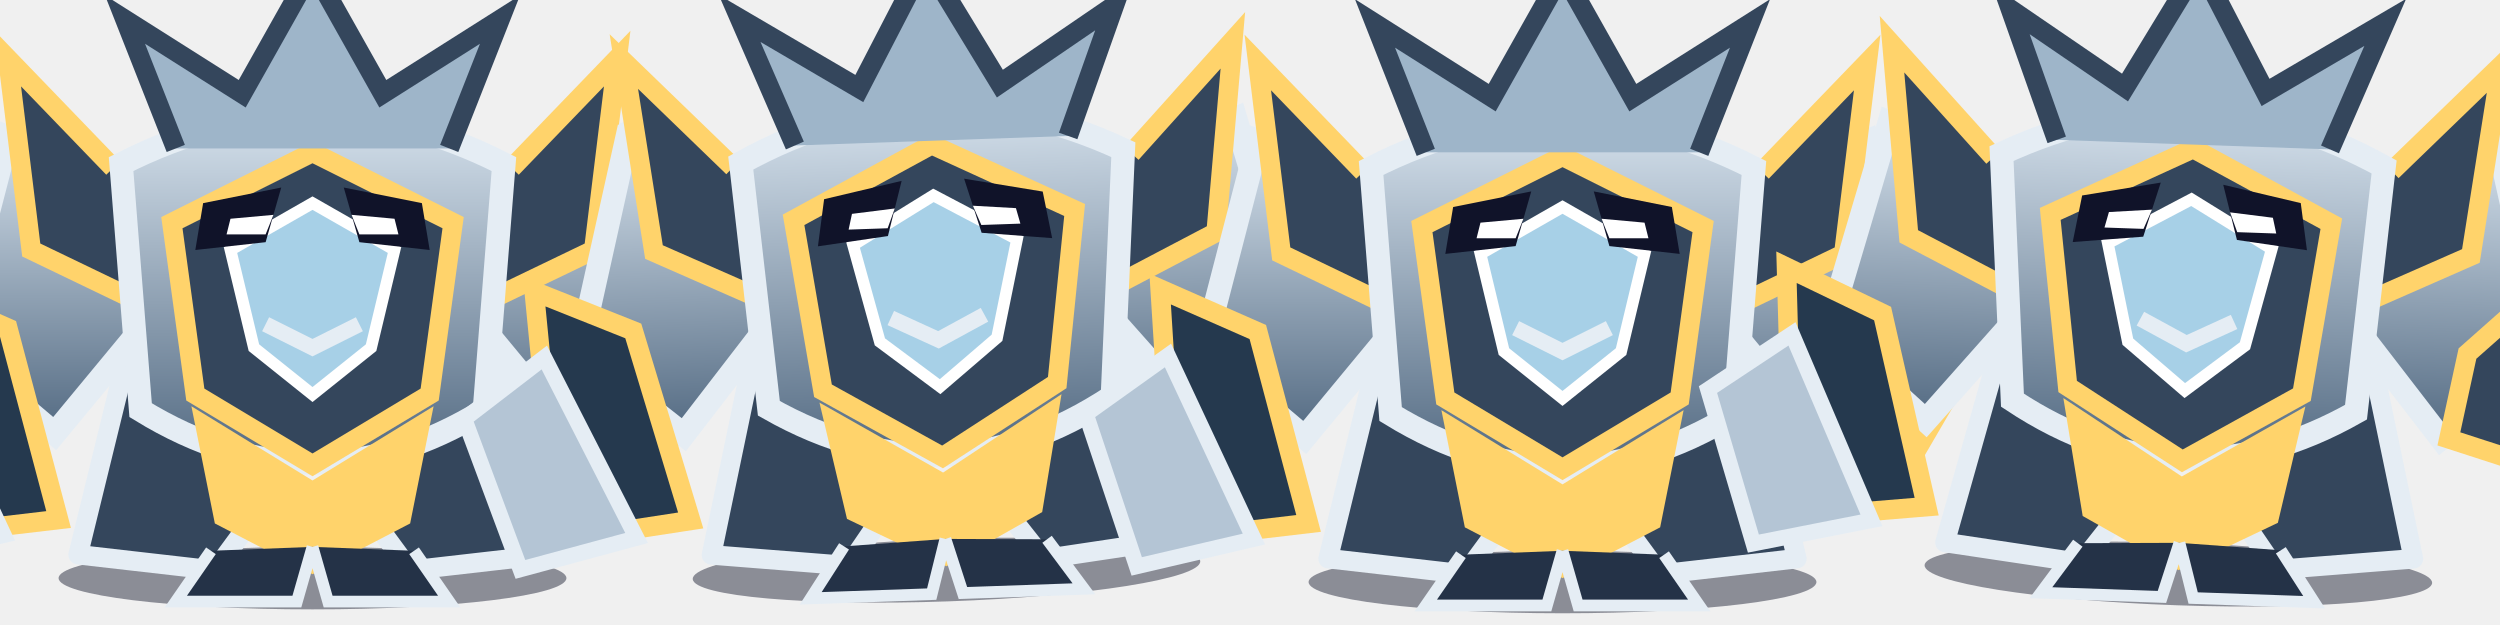
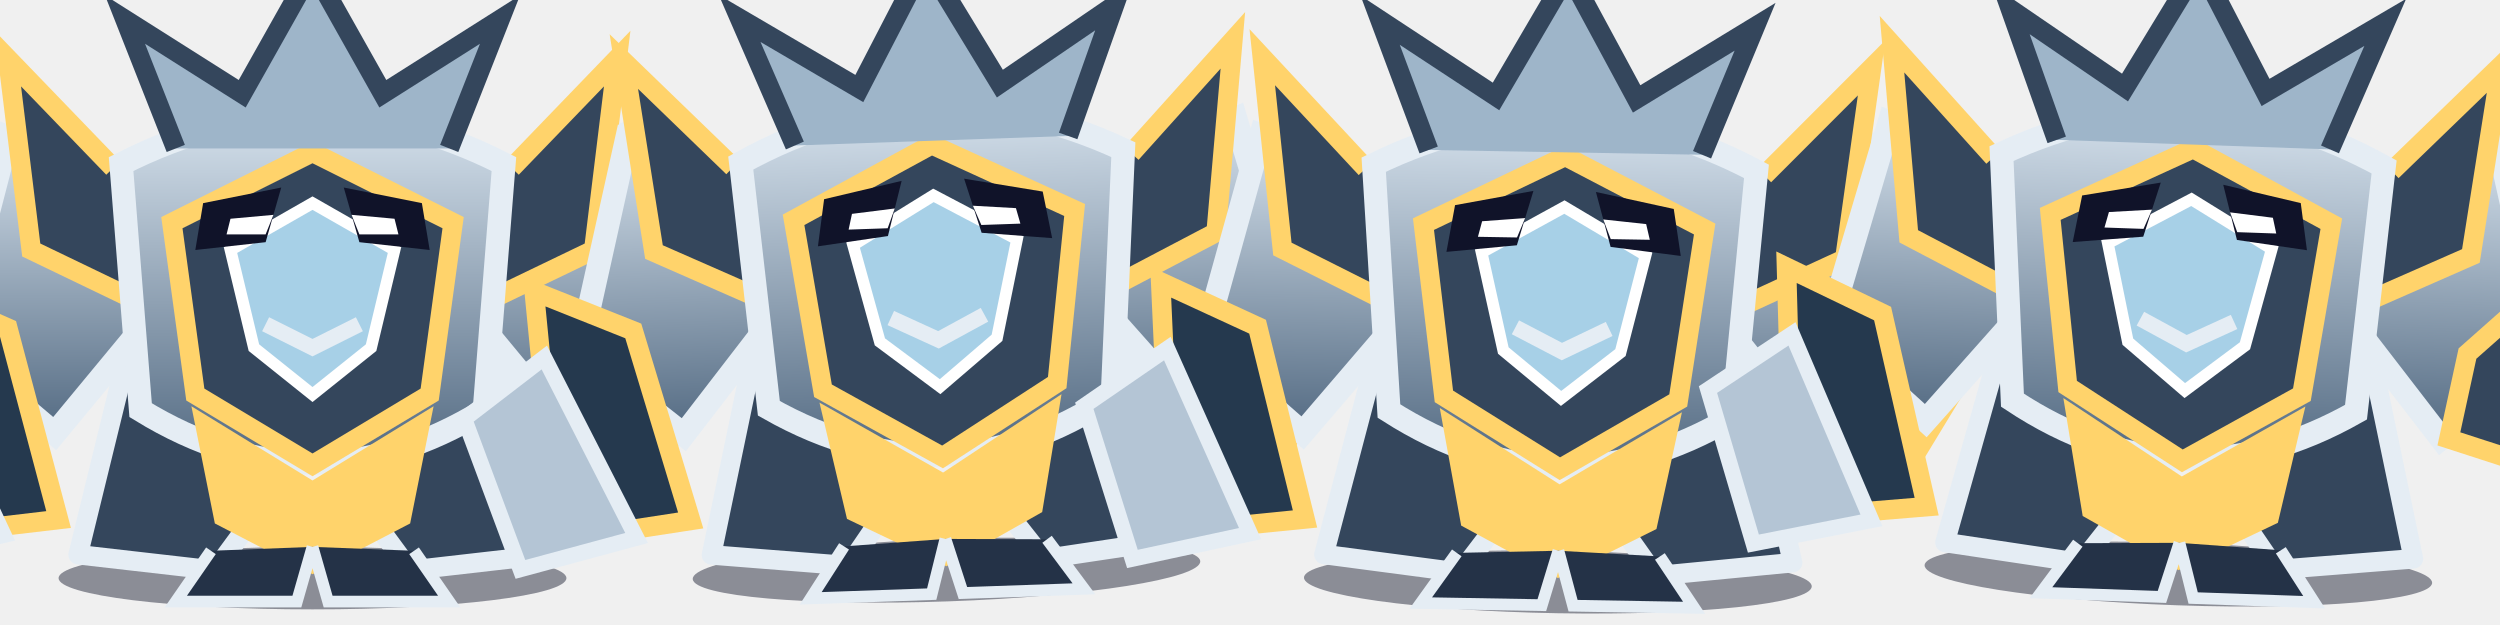
<svg xmlns="http://www.w3.org/2000/svg" width="640" height="160" viewBox="0 0 640 160">
  <defs>
    <linearGradient id="g" x2="0" y2="1">
      <stop stop-color="#d5e1ec" />
      <stop offset="1" stop-color="#536a82" />
    </linearGradient>
  </defs>
-   <g transform="translate(0,0) translate(80,0) rotate(0 0 80) translate(0,0)">
+   <g transform="translate(0,0) translate(80,0) translate(0,0) rotate(0 0 80)">
    <ellipse cy="148" rx="65" ry="8" fill="#101329" opacity=".45" />
    <path d="M-48 93 L-60 142 L-25 146 L0 112 L25 146 L60 142 L48 93Z" fill="#34465c" stroke="#e5edf4" stroke-width="5" stroke-linejoin="round" />
    <path d="M-48 46 L-78 35 L-92 89 L-66 111 L-42 82 M48 46 L78 35 L92 89 L66 111 L42 82" fill="url(#g)" stroke="#e5edf4" stroke-width="6" />
    <path d="M-51 43 L-78 15 L-72 64 L-45 77 M51 43 L78 15 L72 64 L45 77" fill="#34465c" stroke="#ffd36b" stroke-width="5" />
    <path d="M-49 42 Q0 17 49 42 L44 105 Q0 132 -44 105Z" fill="url(#g)" stroke="#e5edf4" stroke-width="6" />
    <path d="M-36 57 L0 39 L36 57 L30 101 L0 119 L-30 101Z" fill="#34465c" stroke="#ffd36b" stroke-width="5" />
    <path d="M-21 64 L0 52 L21 64 L15 89 L0 101 L-15 89Z" fill="#a7d0e7" stroke="#fff" stroke-width="3" />
    <path d="M-35 38 L-48 5 L-18 24 L0 -8 L18 24 L48 5 L35 38" fill="#9eb5c9" stroke="#34465c" stroke-width="5" />
    <path d="M-28 52 L-8 48 L-12 62 L-30 64 M28 52 L8 48 L12 62 L30 64" fill="#101329" />
    <path d="M-21 56 L-10 55 L-12 60 L-22 60 M21 56 L10 55 L12 60 L22 60" fill="#fff" />
    <path d="M-12 83 L0 89 L12 83" fill="none" stroke="#e5edf4" stroke-width="4" />
    <path d="M-31 104 L0 123 L31 104 L25 134 L0 147 L-25 134Z" fill="#ffd36b" />
    <path d="M-78 84 L-103 73 L-99 137 L-65 133Z" fill="#25394e" stroke="#ffd36b" stroke-width="5" />
    <path d="M-101 90 L-122 105 L-109 144 L-79 137Z" fill="#b4c5d5" stroke="#e5edf4" stroke-width="4" />
    <path d="M72 89 L92 70 L103 93 L89 117 L68 111Z" fill="#34465c" stroke="#ffd36b" stroke-width="5" />
    <path d="M-26 141 L-35 154 L-4 154 L0 140 M26 141 L35 154 L4 154 L0 140" fill="#243247" stroke="#e5edf4" stroke-width="3" />
  </g>
  <g transform="translate(160,0) translate(80,0) rotate(-2 0 80) translate(0,-2)">
    <ellipse cy="148" rx="65" ry="8" fill="#101329" opacity=".45" />
    <path d="M-48 93 L-60 142 L-25 146 L0 112 L25 146 L60 142 L48 93Z" fill="#34465c" stroke="#e5edf4" stroke-width="5" stroke-linejoin="round" />
    <path d="M-48 46 L-78 35 L-92 89 L-66 111 L-42 82 M48 46 L78 35 L92 89 L66 111 L42 82" fill="url(#g)" stroke="#e5edf4" stroke-width="6" />
    <path d="M-51 43 L-78 15 L-72 64 L-45 77 M51 43 L78 15 L72 64 L45 77" fill="#34465c" stroke="#ffd36b" stroke-width="5" />
    <path d="M-49 42 Q0 17 49 42 L44 105 Q0 132 -44 105Z" fill="url(#g)" stroke="#e5edf4" stroke-width="6" />
    <path d="M-36 57 L0 39 L36 57 L30 101 L0 119 L-30 101Z" fill="#34465c" stroke="#ffd36b" stroke-width="5" />
    <path d="M-21 64 L0 52 L21 64 L15 89 L0 101 L-15 89Z" fill="#a7d0e7" stroke="#fff" stroke-width="3" />
    <path d="M-35 38 L-48 5 L-18 24 L0 -8 L18 24 L48 5 L35 38" fill="#9eb5c9" stroke="#34465c" stroke-width="5" />
    <path d="M-28 52 L-8 48 L-12 62 L-30 64 M28 52 L8 48 L12 62 L30 64" fill="#101329" />
    <path d="M-21 56 L-10 55 L-12 60 L-22 60 M21 56 L10 55 L12 60 L22 60" fill="#fff" />
    <path d="M-12 83 L0 89 L12 83" fill="none" stroke="#e5edf4" stroke-width="4" />
    <path d="M-31 104 L0 123 L31 104 L25 134 L0 147 L-25 134Z" fill="#ffd36b" />
    <path d="M-78 84 L-103 73 L-99 137 L-65 133Z" fill="#25394e" stroke="#ffd36b" stroke-width="5" />
    <path d="M-101 90 L-122 105 L-109 144 L-79 137Z" fill="#b4c5d5" stroke="#e5edf4" stroke-width="4" />
    <path d="M72 89 L92 70 L103 93 L89 117 L68 111Z" fill="#34465c" stroke="#ffd36b" stroke-width="5" />
    <path d="M-26 141 L-35 154 L-4 154 L0 140 M26 141 L35 154 L4 154 L0 140" fill="#243247" stroke="#e5edf4" stroke-width="3" />
  </g>
-   <g transform="translate(320,0) translate(80,0) rotate(0 0 80) translate(0,1)">
+   <g transform="translate(320,0) translate(80,0) translate(0,1) rotate(1 0 80)">
    <ellipse cy="148" rx="65" ry="8" fill="#101329" opacity=".45" />
    <path d="M-48 93 L-60 142 L-25 146 L0 112 L25 146 L60 142 L48 93Z" fill="#34465c" stroke="#e5edf4" stroke-width="5" stroke-linejoin="round" />
    <path d="M-48 46 L-78 35 L-92 89 L-66 111 L-42 82 M48 46 L78 35 L92 89 L66 111 L42 82" fill="url(#g)" stroke="#e5edf4" stroke-width="6" />
    <path d="M-51 43 L-78 15 L-72 64 L-45 77 M51 43 L78 15 L72 64 L45 77" fill="#34465c" stroke="#ffd36b" stroke-width="5" />
    <path d="M-49 42 Q0 17 49 42 L44 105 Q0 132 -44 105Z" fill="url(#g)" stroke="#e5edf4" stroke-width="6" />
    <path d="M-36 57 L0 39 L36 57 L30 101 L0 119 L-30 101Z" fill="#34465c" stroke="#ffd36b" stroke-width="5" />
    <path d="M-21 64 L0 52 L21 64 L15 89 L0 101 L-15 89Z" fill="#a7d0e7" stroke="#fff" stroke-width="3" />
    <path d="M-35 38 L-48 5 L-18 24 L0 -8 L18 24 L48 5 L35 38" fill="#9eb5c9" stroke="#34465c" stroke-width="5" />
    <path d="M-28 52 L-8 48 L-12 62 L-30 64 M28 52 L8 48 L12 62 L30 64" fill="#101329" />
    <path d="M-21 56 L-10 55 L-12 60 L-22 60 M21 56 L10 55 L12 60 L22 60" fill="#fff" />
    <path d="M-12 83 L0 89 L12 83" fill="none" stroke="#e5edf4" stroke-width="4" />
    <path d="M-31 104 L0 123 L31 104 L25 134 L0 147 L-25 134Z" fill="#ffd36b" />
    <path d="M-78 84 L-103 73 L-99 137 L-65 133Z" fill="#25394e" stroke="#ffd36b" stroke-width="5" />
    <path d="M-101 90 L-122 105 L-109 144 L-79 137Z" fill="#b4c5d5" stroke="#e5edf4" stroke-width="4" />
    <path d="M72 89 L92 70 L103 93 L89 117 L68 111Z" fill="#34465c" stroke="#ffd36b" stroke-width="5" />
    <path d="M-26 141 L-35 154 L-4 154 L0 140 M26 141 L35 154 L4 154 L0 140" fill="#243247" stroke="#e5edf4" stroke-width="3" />
  </g>
  <g transform="translate(480,0) translate(80,0) rotate(2 0 80) translate(0,-1)">
    <ellipse cy="148" rx="65" ry="8" fill="#101329" opacity=".45" />
    <path d="M-48 93 L-60 142 L-25 146 L0 112 L25 146 L60 142 L48 93Z" fill="#34465c" stroke="#e5edf4" stroke-width="5" stroke-linejoin="round" />
    <path d="M-48 46 L-78 35 L-92 89 L-66 111 L-42 82 M48 46 L78 35 L92 89 L66 111 L42 82" fill="url(#g)" stroke="#e5edf4" stroke-width="6" />
    <path d="M-51 43 L-78 15 L-72 64 L-45 77 M51 43 L78 15 L72 64 L45 77" fill="#34465c" stroke="#ffd36b" stroke-width="5" />
    <path d="M-49 42 Q0 17 49 42 L44 105 Q0 132 -44 105Z" fill="url(#g)" stroke="#e5edf4" stroke-width="6" />
    <path d="M-36 57 L0 39 L36 57 L30 101 L0 119 L-30 101Z" fill="#34465c" stroke="#ffd36b" stroke-width="5" />
    <path d="M-21 64 L0 52 L21 64 L15 89 L0 101 L-15 89Z" fill="#a7d0e7" stroke="#fff" stroke-width="3" />
    <path d="M-35 38 L-48 5 L-18 24 L0 -8 L18 24 L48 5 L35 38" fill="#9eb5c9" stroke="#34465c" stroke-width="5" />
    <path d="M-28 52 L-8 48 L-12 62 L-30 64 M28 52 L8 48 L12 62 L30 64" fill="#101329" />
    <path d="M-21 56 L-10 55 L-12 60 L-22 60 M21 56 L10 55 L12 60 L22 60" fill="#fff" />
    <path d="M-12 83 L0 89 L12 83" fill="none" stroke="#e5edf4" stroke-width="4" />
    <path d="M-31 104 L0 123 L31 104 L25 134 L0 147 L-25 134Z" fill="#ffd36b" />
    <path d="M-78 84 L-103 73 L-99 137 L-65 133Z" fill="#25394e" stroke="#ffd36b" stroke-width="5" />
    <path d="M-101 90 L-122 105 L-109 144 L-79 137Z" fill="#b4c5d5" stroke="#e5edf4" stroke-width="4" />
    <path d="M72 89 L92 70 L103 93 L89 117 L68 111Z" fill="#34465c" stroke="#ffd36b" stroke-width="5" />
    <path d="M-26 141 L-35 154 L-4 154 L0 140 M26 141 L35 154 L4 154 L0 140" fill="#243247" stroke="#e5edf4" stroke-width="3" />
  </g>
</svg>
